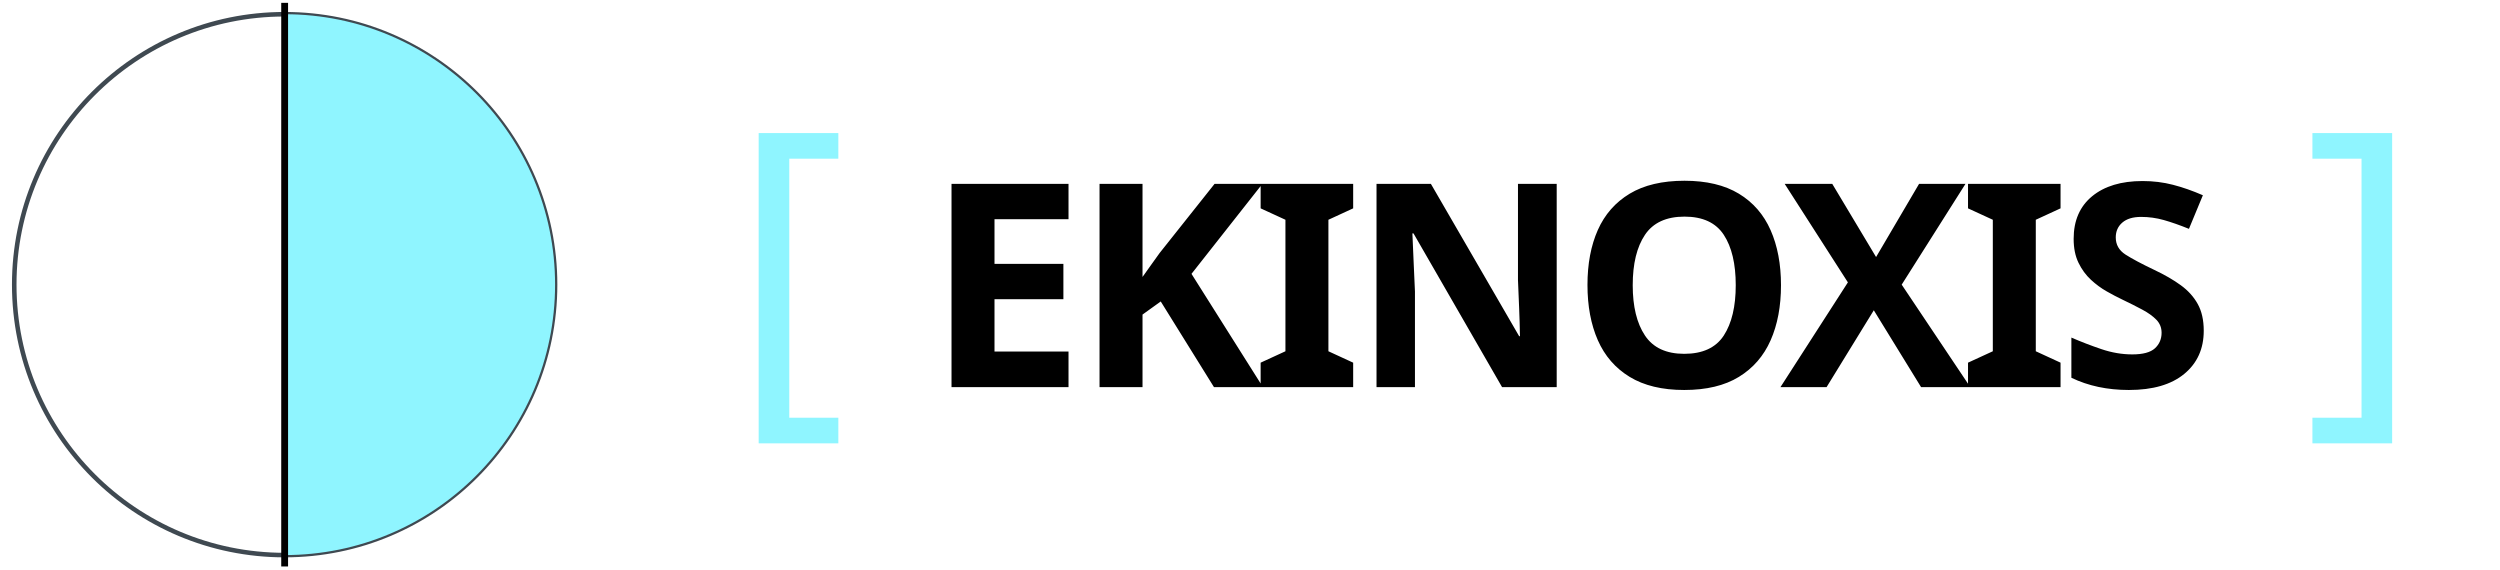
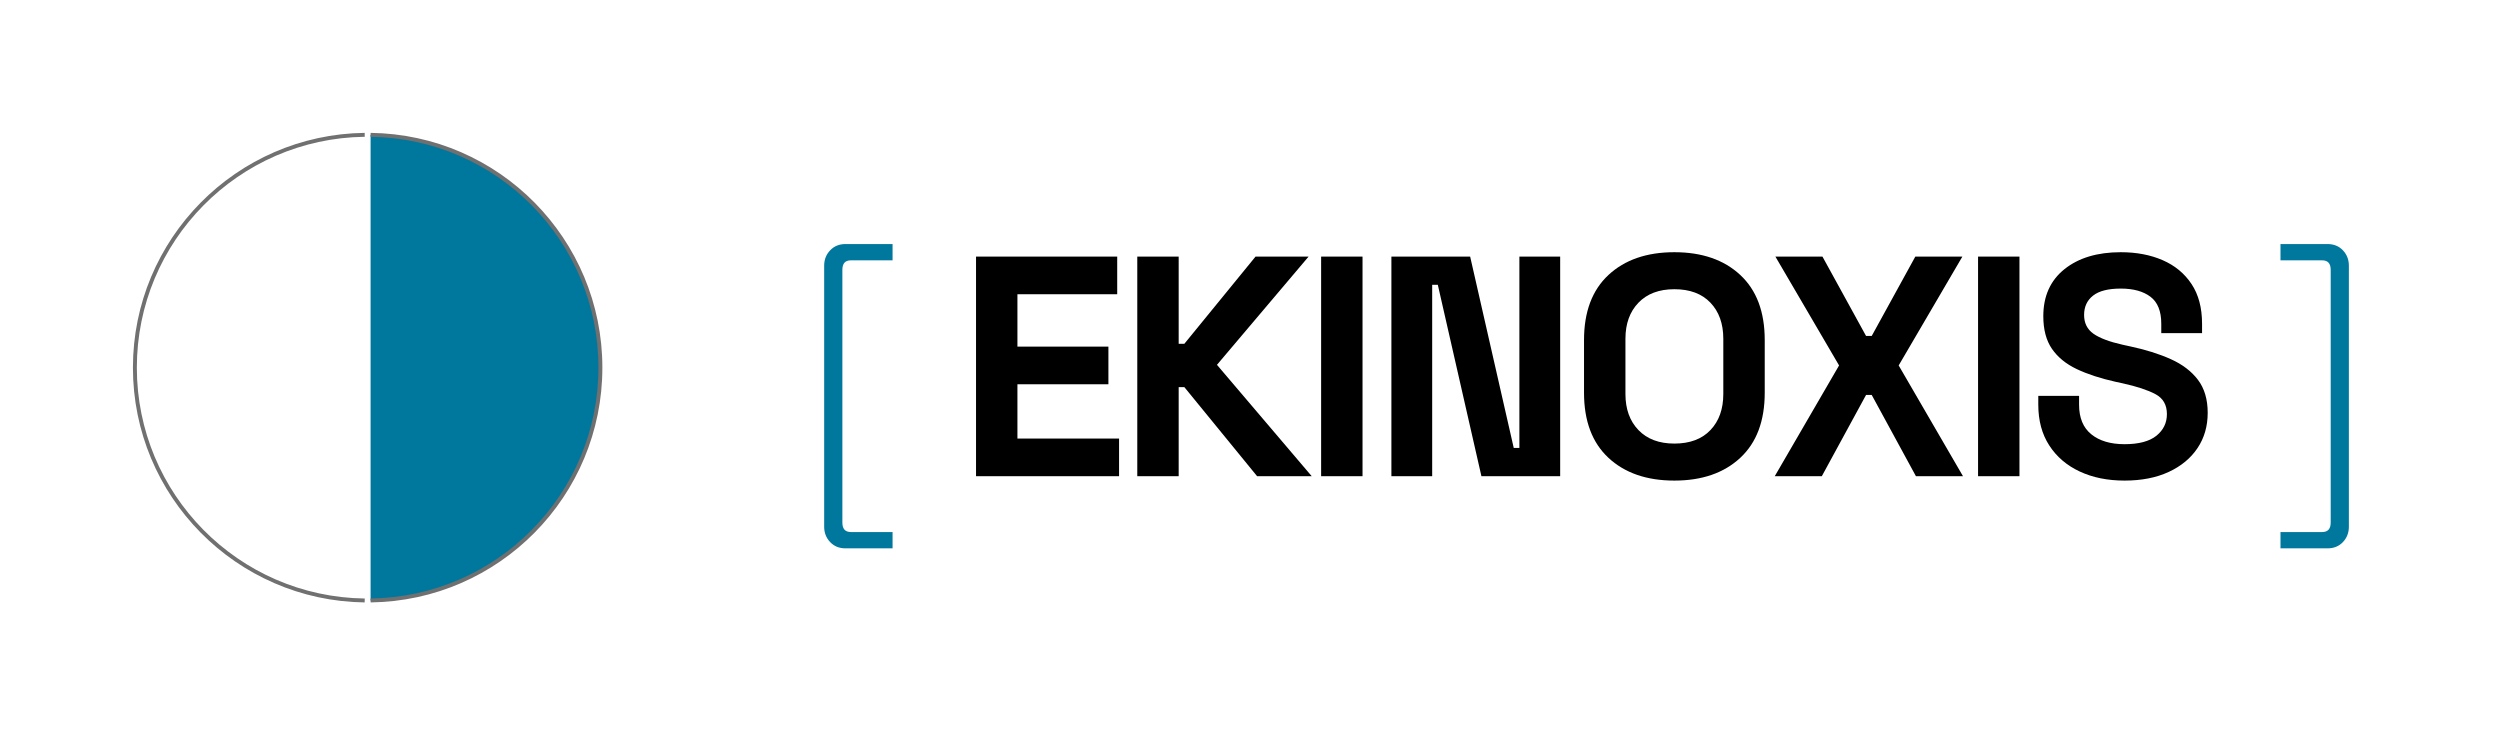
- <svg xmlns="http://www.w3.org/2000/svg" width="808" height="184" viewBox="0 0 808 184">
-   <circle cx="92" cy="92" r="87.4" fill="none" stroke="#3F4951" stroke-width="1.472" />
-   <path d="M 92 4.6 A 87.4 87.4 0 0 1 92 179.4 Z" fill="#8FF5FF" />
-   <line x1="92" y1="0.92" x2="92" y2="183.08" stroke="#000000" stroke-width="2.208" />
-   <g font-family="'Space Grotesk', sans-serif" font-weight="700" letter-spacing="-0.04em" text-anchor="start">
-     <text x="236" y="125.12" font-size="115" font-weight="300" fill="#8FF5FF">[</text>
-     <text x="299.25" y="125.12" font-size="92" fill="#000000">EKINOXIS</text>
-     <text x="744.5" y="125.12" font-size="115" font-weight="300" fill="#8FF5FF">]</text>
-   </g>
+ <svg xmlns="http://www.w3.org/2000/svg" width="1020" height="300" viewBox="0 0 1020 300" role="img" aria-label="Ekinoxis">
+   <path d="M 151.2 55.008 A 95 95 0 0 1 151.2 244.992 Z" fill="#00789e" />
+   <path d="M 151.2 55.008 A 95 95 0 0 1 151.2 244.992 M 148.8 244.992 A 95 95 0 0 1 148.8 55.008" fill="none" stroke="#707070" stroke-width="1.6" />
+   <path d="M364.17 223.73L344.97 223.73Q341.13 223.73 338.70 221.17Q336.26 218.61 336.26 214.90L336.26 214.90L336.26 108.40Q336.26 104.69 338.70 102.13Q341.13 99.57 344.97 99.57L344.97 99.57L364.17 99.57L364.17 106.22L347.14 106.22Q343.69 106.22 343.69 110.06L343.69 110.06L343.69 213.23Q343.69 217.07 347.14 217.07L347.14 217.07L364.17 217.07L364.17 223.73Z" fill="#00789e" />
+   <path d="M456.58 194.29L398.22 194.29L398.22 104.69L455.82 104.69L455.82 120.05L415.11 120.05L415.11 141.42L452.23 141.42L452.23 156.78L415.11 156.78L415.11 178.93L456.58 178.93L456.58 194.29Z" fill="#000000" />
+   <path d="M480.90 194.29L464.01 194.29L464.01 104.69L480.90 104.69L480.90 140.27L483.21 140.27L512.26 104.69L533.90 104.69L496.52 148.85L535.18 194.29L512.90 194.29L483.21 157.94L480.90 157.94L480.90 194.29Z" fill="#000000" />
+   <path d="M555.91 194.29L539.02 194.29L539.02 104.69L555.91 104.69L555.91 194.29Z" fill="#000000" />
+   <path d="M584.33 194.29L567.69 194.29L567.69 104.69L599.82 104.69L617.61 182.77L619.91 182.77L619.91 104.69L636.55 104.69L636.55 194.29L604.42 194.29L586.63 116.21L584.33 116.21L584.33 194.29Z" fill="#000000" />
+   <path d="M683.14 196.08L683.14 196.08Q666.25 196.08 656.26 186.80Q646.28 177.52 646.28 160.24L646.28 160.24L646.28 138.74Q646.28 121.46 656.26 112.18Q666.25 102.90 683.14 102.90L683.14 102.90Q700.04 102.90 710.02 112.18Q720.01 121.46 720.01 138.74L720.01 138.74L720.01 160.24Q720.01 177.52 710.02 186.80Q700.04 196.08 683.14 196.08ZM683.14 180.98L683.14 180.98Q692.62 180.98 697.86 175.47Q703.11 169.97 703.11 160.75L703.11 160.75L703.11 138.22Q703.11 129.01 697.86 123.50Q692.62 118.00 683.14 118.00L683.14 118.00Q673.80 118.00 668.49 123.50Q663.18 129.01 663.18 138.22L663.18 138.22L663.18 160.75Q663.18 169.97 668.49 175.47Q673.80 180.98 683.14 180.98Z" fill="#000000" />
+   <path d="M743.30 194.29L724.10 194.29L750.34 149.10L724.36 104.69L743.56 104.69L761.35 137.07L763.66 137.07L781.45 104.69L800.65 104.69L774.66 149.10L800.90 194.29L781.70 194.29L763.66 161.14L761.35 161.14L743.30 194.29Z" fill="#000000" />
+   <path d="M823.94 194.29L807.05 194.29L807.05 104.69L823.94 104.69L823.94 194.29Z" fill="#000000" />
+   <path d="M866.82 196.08L866.82 196.08Q856.46 196.08 848.52 192.37Q840.58 188.66 836.10 181.74Q831.62 174.83 831.62 165.10L831.62 165.10L831.62 161.52L848.26 161.52L848.26 165.10Q848.26 173.17 853.26 177.20Q858.25 181.23 866.82 181.23L866.82 181.23Q875.53 181.23 879.82 177.78Q884.10 174.32 884.10 168.94L884.10 168.94Q884.10 163.31 879.43 160.82Q874.76 158.32 866.06 156.40L866.06 156.40L863.11 155.76Q853.90 153.71 847.30 150.58Q840.71 147.44 837.19 142.32Q833.67 137.20 833.67 129.01L833.67 129.01Q833.67 116.72 842.31 109.81Q850.95 102.90 865.29 102.90L865.29 102.90Q874.89 102.90 882.38 106.16Q889.86 109.42 894.15 115.89Q898.44 122.35 898.44 132.08L898.44 132.08L898.44 135.92L881.80 135.92L881.80 132.08Q881.80 124.40 877.38 121.07Q872.97 117.74 865.29 117.74L865.29 117.74Q857.61 117.74 853.96 120.62Q850.31 123.50 850.31 128.50L850.31 128.50Q850.31 133.49 854.15 136.18Q857.99 138.86 866.06 140.66L866.06 140.66L869.00 141.30Q878.60 143.34 885.70 146.54Q892.81 149.74 896.78 154.99Q900.74 160.24 900.74 168.43L900.74 168.43Q900.74 176.62 896.58 182.83Q892.42 189.04 884.81 192.56Q877.19 196.08 866.82 196.08Z" fill="#000000" />
+   <path d="M949.64 223.73L930.44 223.73L930.44 217.07L947.46 217.07Q950.92 217.07 950.92 213.23L950.92 213.23L950.92 110.06Q950.92 106.22 947.46 106.22L947.46 106.22L930.44 106.22L930.44 99.57L949.64 99.57Q953.48 99.57 955.91 102.13Q958.34 104.69 958.34 108.40L958.34 108.40L958.34 214.90Q958.34 218.61 955.91 221.17Q953.48 223.73 949.64 223.73L949.64 223.73Z" fill="#00789e" />
</svg>
